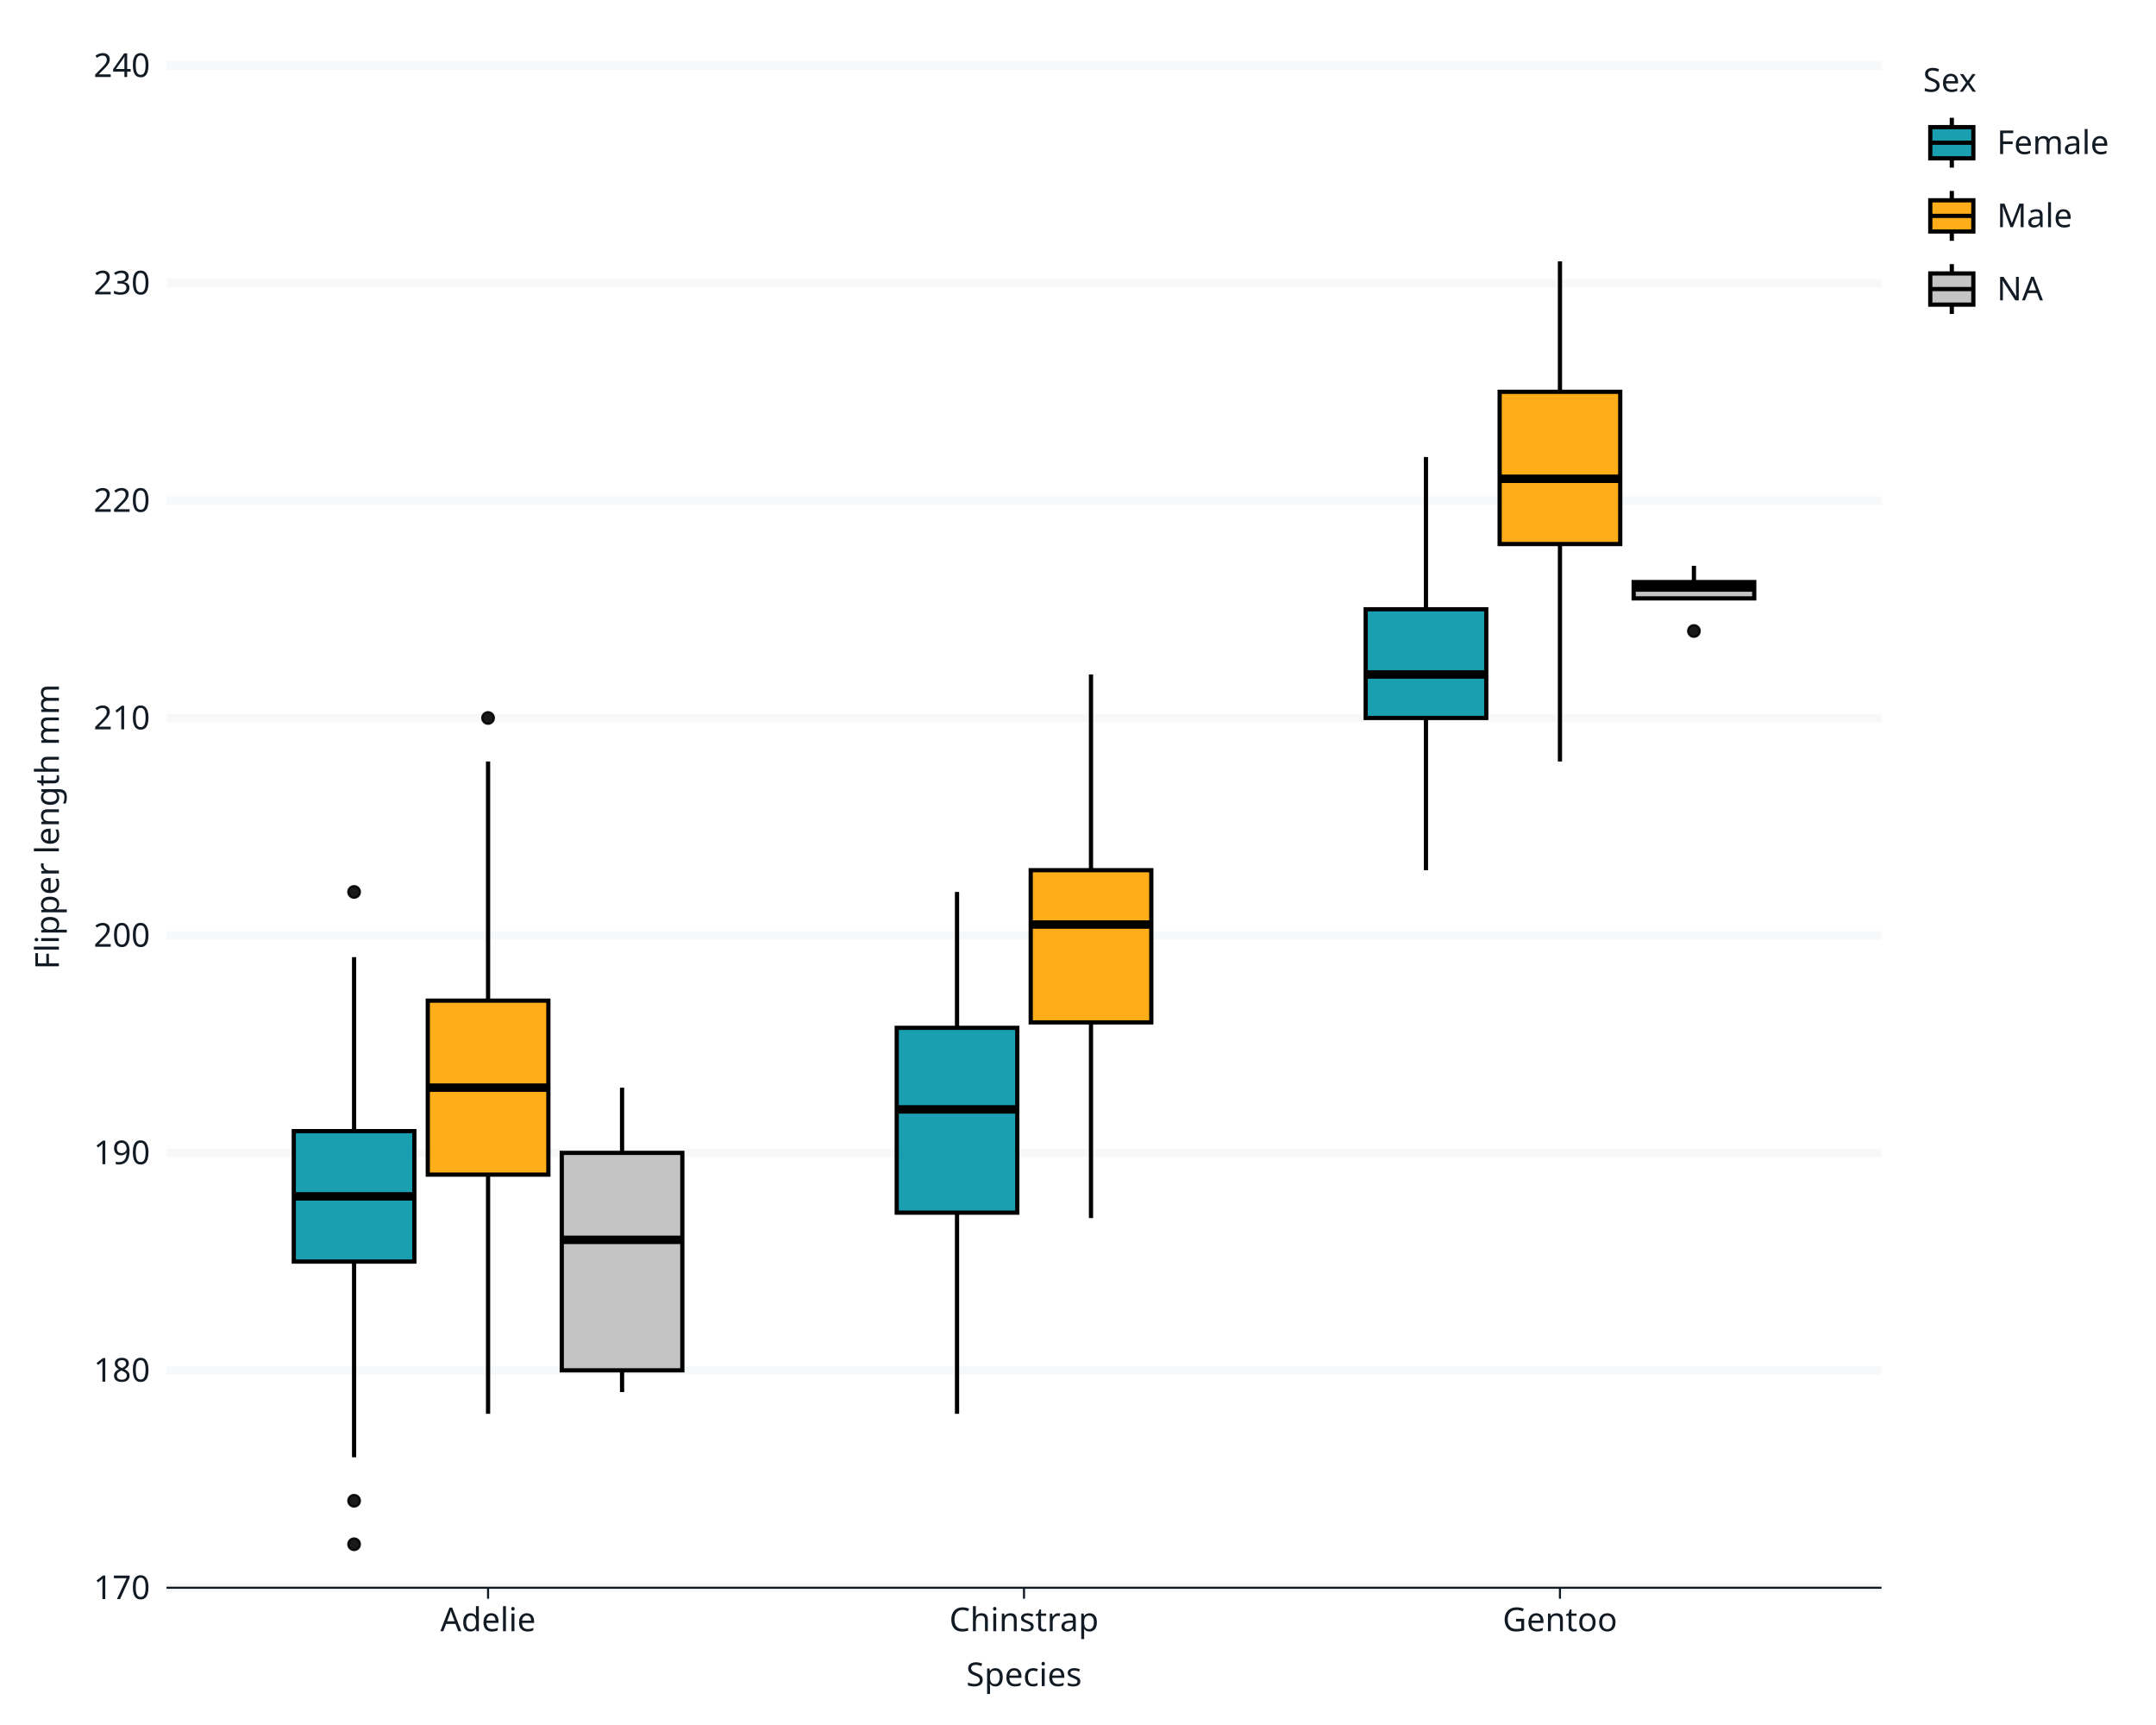
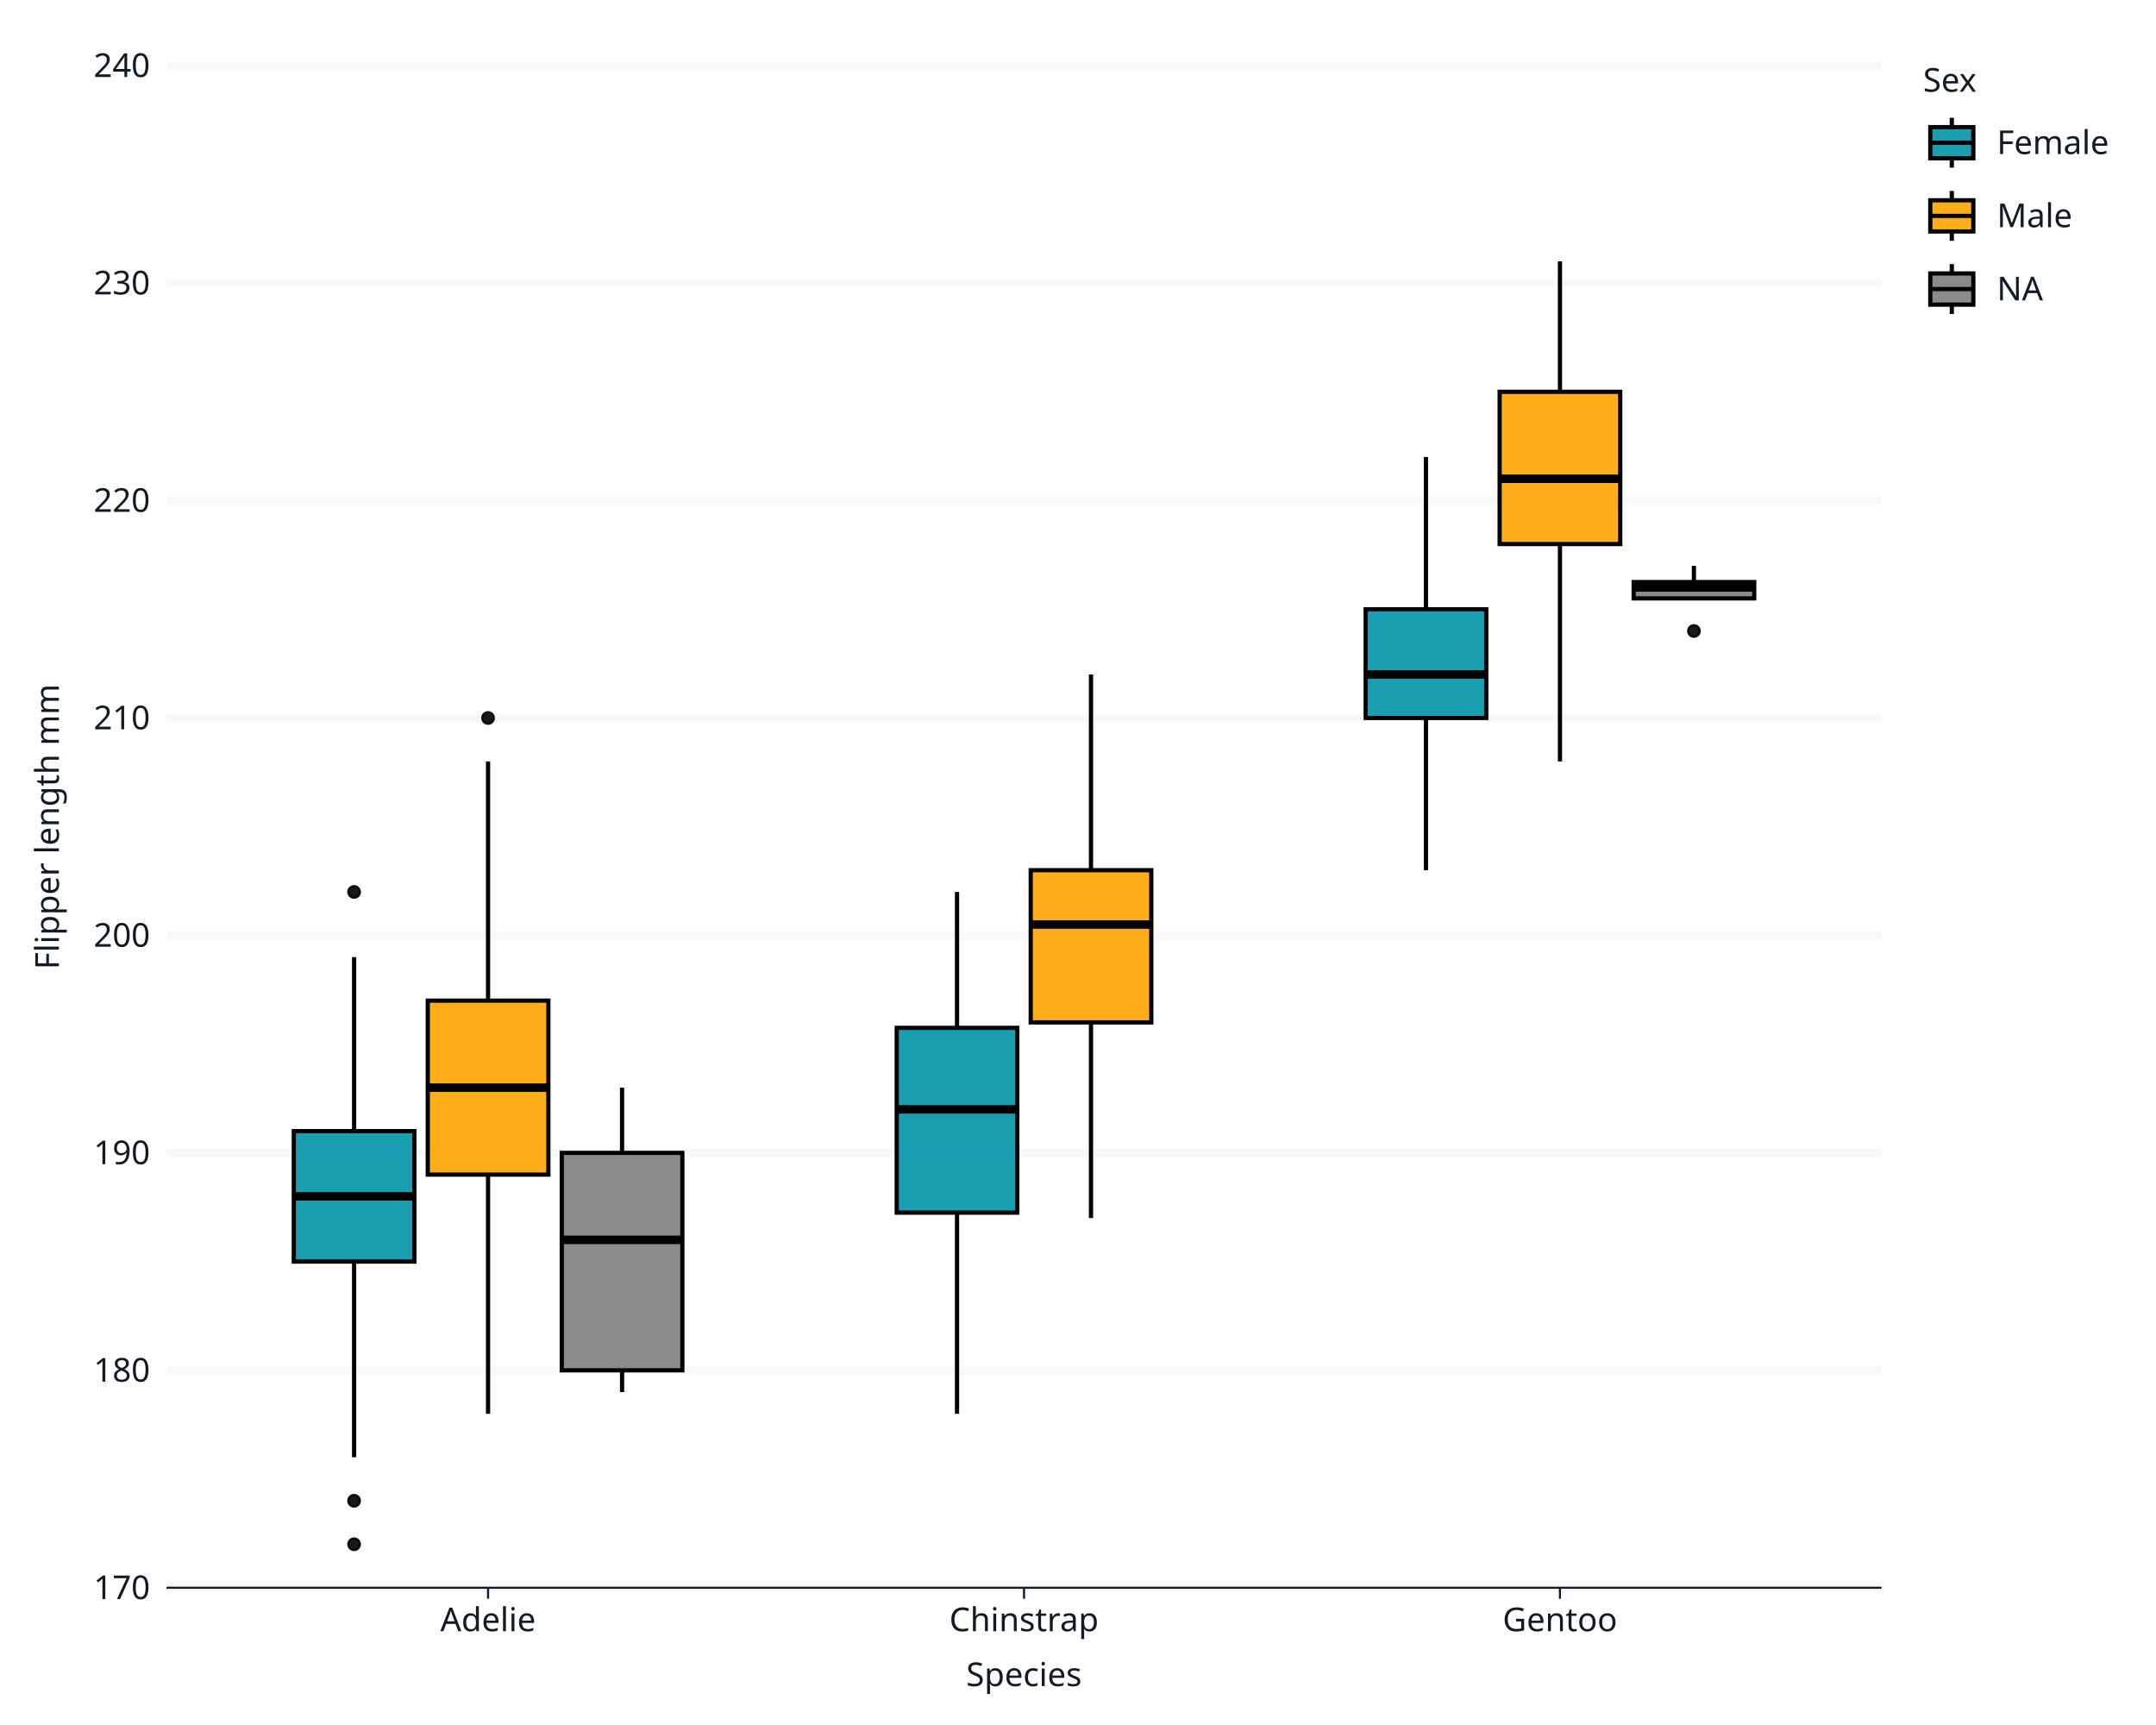
<svg xmlns="http://www.w3.org/2000/svg" class="svglite" data-engine-version="2.0" width="720.00pt" height="576.00pt" viewBox="0 0 720.00 576.00">
  <defs>
    <style type="text/css">
    .svglite line, .svglite polyline, .svglite polygon, .svglite path, .svglite rect, .svglite circle {
      fill: none;
      stroke: #000000;
      stroke-linecap: round;
      stroke-linejoin: round;
      stroke-miterlimit: 10.00;
    }
  </style>
  </defs>
  <rect width="100%" height="100%" style="stroke: none; fill: #FFFFFF;" />
  <defs>
    <clipPath id="cpMC4wMHw3MjAuMDB8MC4wMHw1NzYuMDA=">
      <rect x="0.00" y="0.00" width="720.00" height="576.00" />
    </clipPath>
  </defs>
  <g clip-path="url(#cpMC4wMHw3MjAuMDB8MC4wMHw1NzYuMDA=)">
    <rect x="0.00" y="0.00" width="720.00" height="576.00" style="stroke-width: 1.07; stroke: #FFFFFF; fill: #FFFFFF;" />
    <rect x="55.61" y="21.92" width="572.73" height="508.26" style="stroke-width: 1.07; stroke: #FFFFFF; fill: #FFFFFF;" />
    <polyline points="55.61,530.17 628.33,530.17 " style="stroke-width: 2.84; stroke: #F6F8FA; stroke-linecap: butt;" />
    <polyline points="55.61,457.57 628.33,457.57 " style="stroke-width: 2.84; stroke: #F6F8FA; stroke-linecap: butt;" />
    <polyline points="55.61,384.96 628.33,384.96 " style="stroke-width: 2.84; stroke: #F6F8FA; stroke-linecap: butt;" />
    <polyline points="55.61,312.35 628.33,312.35 " style="stroke-width: 2.84; stroke: #F6F8FA; stroke-linecap: butt;" />
    <polyline points="55.61,239.74 628.33,239.74 " style="stroke-width: 2.84; stroke: #F6F8FA; stroke-linecap: butt;" />
    <polyline points="55.61,167.13 628.33,167.13 " style="stroke-width: 2.84; stroke: #F6F8FA; stroke-linecap: butt;" />
    <polyline points="55.61,94.53 628.33,94.53 " style="stroke-width: 2.84; stroke: #F6F8FA; stroke-linecap: butt;" />
    <polyline points="55.61,21.92 628.33,21.92 " style="stroke-width: 2.84; stroke: #F6F8FA; stroke-linecap: butt;" />
    <circle cx="118.25" cy="501.13" r="1.95" style="stroke-width: 0.71; stroke: #000000; stroke-opacity: 0.90; fill: #000000; fill-opacity: 0.90;" />
    <circle cx="118.25" cy="515.65" r="1.95" style="stroke-width: 0.71; stroke: #000000; stroke-opacity: 0.90; fill: #000000; fill-opacity: 0.90;" />
    <circle cx="118.25" cy="297.83" r="1.95" style="stroke-width: 0.71; stroke: #000000; stroke-opacity: 0.90; fill: #000000; fill-opacity: 0.90;" />
    <line x1="118.25" y1="377.70" x2="118.25" y2="319.61" style="stroke-width: 1.41; stroke-linecap: butt;" />
    <line x1="118.25" y1="421.26" x2="118.25" y2="486.61" style="stroke-width: 1.41; stroke-linecap: butt;" />
    <polygon points="98.11,377.70 98.11,421.26 138.38,421.26 138.38,377.70 98.11,377.70 " style="stroke-width: 1.41; stroke-linecap: butt; stroke-linejoin: miter; fill: #0095A8; fill-opacity: 0.90;" />
    <line x1="98.11" y1="399.48" x2="138.38" y2="399.48" style="stroke-width: 2.82; stroke-linecap: butt; stroke-linejoin: miter;" />
    <circle cx="162.99" cy="239.74" r="1.95" style="stroke-width: 0.71; stroke: #000000; stroke-opacity: 0.90; fill: #000000; fill-opacity: 0.90;" />
    <line x1="162.99" y1="334.13" x2="162.99" y2="254.26" style="stroke-width: 1.41; stroke-linecap: butt;" />
    <line x1="162.99" y1="392.22" x2="162.99" y2="472.09" style="stroke-width: 1.41; stroke-linecap: butt;" />
    <polygon points="142.86,334.13 142.86,392.22 183.13,392.22 183.13,334.13 142.86,334.13 " style="stroke-width: 1.41; stroke-linecap: butt; stroke-linejoin: miter; fill: #FFA600; fill-opacity: 0.90;" />
    <line x1="142.86" y1="363.18" x2="183.13" y2="363.18" style="stroke-width: 2.82; stroke-linecap: butt; stroke-linejoin: miter;" />
    <line x1="207.74" y1="384.96" x2="207.74" y2="363.18" style="stroke-width: 1.41; stroke-linecap: butt;" />
    <line x1="207.74" y1="457.57" x2="207.74" y2="464.83" style="stroke-width: 1.41; stroke-linecap: butt;" />
-     <polygon points="187.60,384.96 187.60,457.57 227.87,457.57 227.87,384.96 187.60,384.96 " style="stroke-width: 1.41; stroke-linecap: butt; stroke-linejoin: miter; fill: #BEBEBE; fill-opacity: 0.90;" />
+     <polygon points="187.60,384.96 187.60,457.57 227.87,457.57 227.87,384.96 187.60,384.96 " style="stroke-width: 1.41; stroke-linecap: butt; stroke-linejoin: miter; fill: #7F7F7F; fill-opacity: 0.90;" />
    <line x1="187.60" y1="414.00" x2="227.87" y2="414.00" style="stroke-width: 2.82; stroke-linecap: butt; stroke-linejoin: miter;" />
    <line x1="319.60" y1="343.21" x2="319.60" y2="297.83" style="stroke-width: 1.41; stroke-linecap: butt;" />
    <line x1="319.60" y1="404.92" x2="319.60" y2="472.09" style="stroke-width: 1.41; stroke-linecap: butt;" />
    <polygon points="299.46,343.21 299.46,404.92 339.73,404.92 339.73,343.21 299.46,343.21 " style="stroke-width: 1.41; stroke-linecap: butt; stroke-linejoin: miter; fill: #0095A8; fill-opacity: 0.90;" />
    <line x1="299.46" y1="370.44" x2="339.73" y2="370.44" style="stroke-width: 2.82; stroke-linecap: butt; stroke-linejoin: miter;" />
    <line x1="364.34" y1="290.57" x2="364.34" y2="225.22" style="stroke-width: 1.41; stroke-linecap: butt;" />
    <line x1="364.34" y1="341.39" x2="364.34" y2="406.74" style="stroke-width: 1.41; stroke-linecap: butt;" />
    <polygon points="344.21,290.57 344.21,341.39 384.48,341.39 384.48,290.57 344.21,290.57 " style="stroke-width: 1.41; stroke-linecap: butt; stroke-linejoin: miter; fill: #FFA600; fill-opacity: 0.90;" />
    <line x1="344.21" y1="308.72" x2="384.48" y2="308.72" style="stroke-width: 2.82; stroke-linecap: butt; stroke-linejoin: miter;" />
    <line x1="476.20" y1="203.44" x2="476.20" y2="152.61" style="stroke-width: 1.41; stroke-linecap: butt;" />
    <line x1="476.20" y1="239.74" x2="476.20" y2="290.57" style="stroke-width: 1.41; stroke-linecap: butt;" />
    <polygon points="456.07,203.44 456.07,239.74 496.34,239.74 496.34,203.44 456.07,203.44 " style="stroke-width: 1.41; stroke-linecap: butt; stroke-linejoin: miter; fill: #0095A8; fill-opacity: 0.90;" />
    <line x1="456.07" y1="225.22" x2="496.34" y2="225.22" style="stroke-width: 2.82; stroke-linecap: butt; stroke-linejoin: miter;" />
    <line x1="520.95" y1="130.83" x2="520.95" y2="87.26" style="stroke-width: 1.41; stroke-linecap: butt;" />
    <line x1="520.95" y1="181.66" x2="520.95" y2="254.26" style="stroke-width: 1.41; stroke-linecap: butt;" />
    <polygon points="500.81,130.83 500.81,181.66 541.08,181.66 541.08,130.83 500.81,130.83 " style="stroke-width: 1.41; stroke-linecap: butt; stroke-linejoin: miter; fill: #FFA600; fill-opacity: 0.90;" />
    <line x1="500.81" y1="159.87" x2="541.08" y2="159.87" style="stroke-width: 2.82; stroke-linecap: butt; stroke-linejoin: miter;" />
    <circle cx="565.69" cy="210.70" r="1.95" style="stroke-width: 0.71; stroke: #000000; stroke-opacity: 0.90; fill: #000000; fill-opacity: 0.90;" />
    <line x1="565.69" y1="194.36" x2="565.69" y2="188.92" style="stroke-width: 1.41; stroke-linecap: butt;" />
    <line x1="565.69" y1="199.81" x2="565.69" y2="199.81" style="stroke-width: 1.41; stroke-linecap: butt;" />
-     <polygon points="545.56,194.36 545.56,199.81 585.83,199.81 585.83,194.36 545.56,194.36 " style="stroke-width: 1.41; stroke-linecap: butt; stroke-linejoin: miter; fill: #BEBEBE; fill-opacity: 0.90;" />
+     <polygon points="545.56,194.36 545.56,199.81 585.83,199.81 585.83,194.36 545.56,194.36 " style="stroke-width: 1.41; stroke-linecap: butt; stroke-linejoin: miter; fill: #7F7F7F; fill-opacity: 0.90;" />
    <line x1="545.56" y1="196.18" x2="585.83" y2="196.18" style="stroke-width: 2.82; stroke-linecap: butt; stroke-linejoin: miter;" />
    <text x="50.13" y="533.96" text-anchor="end" style="font-size: 11.00px; fill: #121B24; font-family: sans;" textLength="18.35px" lengthAdjust="spacingAndGlyphs">170</text>
    <text x="50.13" y="461.35" text-anchor="end" style="font-size: 11.00px; fill: #121B24; font-family: sans;" textLength="18.35px" lengthAdjust="spacingAndGlyphs">180</text>
    <text x="50.13" y="388.74" text-anchor="end" style="font-size: 11.00px; fill: #121B24; font-family: sans;" textLength="18.35px" lengthAdjust="spacingAndGlyphs">190</text>
    <text x="50.13" y="316.13" text-anchor="end" style="font-size: 11.00px; fill: #121B24; font-family: sans;" textLength="18.35px" lengthAdjust="spacingAndGlyphs">200</text>
    <text x="50.13" y="243.53" text-anchor="end" style="font-size: 11.00px; fill: #121B24; font-family: sans;" textLength="18.35px" lengthAdjust="spacingAndGlyphs">210</text>
    <text x="50.13" y="170.92" text-anchor="end" style="font-size: 11.00px; fill: #121B24; font-family: sans;" textLength="18.35px" lengthAdjust="spacingAndGlyphs">220</text>
    <text x="50.13" y="98.31" text-anchor="end" style="font-size: 11.00px; fill: #121B24; font-family: sans;" textLength="18.35px" lengthAdjust="spacingAndGlyphs">230</text>
    <text x="50.13" y="25.70" text-anchor="end" style="font-size: 11.00px; fill: #121B24; font-family: sans;" textLength="18.35px" lengthAdjust="spacingAndGlyphs">240</text>
    <polyline points="55.61,530.17 628.33,530.17 " style="stroke-width: 0.70; stroke: #121B24; stroke-linecap: butt;" />
    <polyline points="162.99,533.83 162.99,530.17 " style="stroke-width: 0.70; stroke: #121B24; stroke-linecap: butt;" />
    <polyline points="341.97,533.83 341.97,530.17 " style="stroke-width: 0.70; stroke: #121B24; stroke-linecap: butt;" />
    <polyline points="520.95,533.83 520.95,530.17 " style="stroke-width: 0.70; stroke: #121B24; stroke-linecap: butt;" />
    <text x="162.99" y="544.68" text-anchor="middle" style="font-size: 11.00px; fill: #121B24; font-family: sans;" textLength="30.58px" lengthAdjust="spacingAndGlyphs">Adelie</text>
    <text x="341.97" y="544.68" text-anchor="middle" style="font-size: 11.00px; fill: #121B24; font-family: sans;" textLength="47.08px" lengthAdjust="spacingAndGlyphs">Chinstrap</text>
    <text x="520.95" y="544.68" text-anchor="middle" style="font-size: 11.00px; fill: #121B24; font-family: sans;" textLength="36.09px" lengthAdjust="spacingAndGlyphs">Gentoo</text>
    <text x="341.97" y="563.02" text-anchor="middle" style="font-size: 11.00px; fill: #121B24; font-family: sans;" textLength="39.14px" lengthAdjust="spacingAndGlyphs">Species</text>
    <text transform="translate(19.67,276.05) rotate(-90)" text-anchor="middle" style="font-size: 11.00px; fill: #121B24; font-family: sans;" textLength="88.04px" lengthAdjust="spacingAndGlyphs">Flipper length mm</text>
    <rect x="634.00" y="21.92" width="64.08" height="93.22" style="stroke-width: 1.07; stroke: #FFFFFF; fill: #FFFFFF;" />
    <text x="642.22" y="30.63" style="font-size: 11.00px; fill: #121B24; font-family: sans;" textLength="18.96px" lengthAdjust="spacingAndGlyphs">Sex</text>
    <rect x="642.22" y="37.25" width="19.18" height="20.81" style="stroke-width: 1.07; stroke: #FFFFFF; fill: #FFFFFF;" />
    <polyline points="651.81,55.98 651.81,52.86 " style="stroke-width: 1.41; stroke-linecap: butt; stroke-linejoin: miter;" />
    <polyline points="651.81,42.45 651.81,39.33 " style="stroke-width: 1.41; stroke-linecap: butt; stroke-linejoin: miter;" />
    <rect x="644.62" y="42.45" width="14.38" height="10.41" style="stroke-width: 1.41; stroke-linecap: butt; stroke-linejoin: miter; fill: #0095A8; fill-opacity: 0.90;" />
    <polyline points="644.62,47.66 659.00,47.66 " style="stroke-width: 1.41; stroke-linecap: butt; stroke-linejoin: miter;" />
    <rect x="642.22" y="61.68" width="19.18" height="20.81" style="stroke-width: 1.07; stroke: #FFFFFF; fill: #FFFFFF;" />
    <polyline points="651.81,80.41 651.81,77.29 " style="stroke-width: 1.41; stroke-linecap: butt; stroke-linejoin: miter;" />
    <polyline points="651.81,66.88 651.81,63.76 " style="stroke-width: 1.41; stroke-linecap: butt; stroke-linejoin: miter;" />
    <rect x="644.62" y="66.88" width="14.38" height="10.41" style="stroke-width: 1.41; stroke-linecap: butt; stroke-linejoin: miter; fill: #FFA600; fill-opacity: 0.90;" />
    <polyline points="644.62,72.09 659.00,72.09 " style="stroke-width: 1.41; stroke-linecap: butt; stroke-linejoin: miter;" />
    <rect x="642.22" y="86.11" width="19.18" height="20.81" style="stroke-width: 1.07; stroke: #FFFFFF; fill: #FFFFFF;" />
    <polyline points="651.81,104.84 651.81,101.72 " style="stroke-width: 1.41; stroke-linecap: butt; stroke-linejoin: miter;" />
    <polyline points="651.81,91.31 651.81,88.19 " style="stroke-width: 1.41; stroke-linecap: butt; stroke-linejoin: miter;" />
-     <rect x="644.62" y="91.31" width="14.38" height="10.41" style="stroke-width: 1.41; stroke-linecap: butt; stroke-linejoin: miter; fill: #BEBEBE; fill-opacity: 0.90;" />
+     <rect x="644.62" y="91.31" width="14.38" height="10.41" style="stroke-width: 1.41; stroke-linecap: butt; stroke-linejoin: miter; fill: #7F7F7F; fill-opacity: 0.90;" />
    <polyline points="644.62,96.52 659.00,96.52 " style="stroke-width: 1.41; stroke-linecap: butt; stroke-linejoin: miter;" />
    <text x="666.88" y="51.44" style="font-size: 11.00px; fill: #121B24; font-family: sans;" textLength="36.68px" lengthAdjust="spacingAndGlyphs">Female</text>
    <text x="666.88" y="75.87" style="font-size: 11.00px; fill: #121B24; font-family: sans;" textLength="23.85px" lengthAdjust="spacingAndGlyphs">Male</text>
    <text x="666.88" y="100.30" style="font-size: 11.00px; fill: #121B24; font-family: sans;" textLength="15.29px" lengthAdjust="spacingAndGlyphs">NA</text>
  </g>
</svg>
